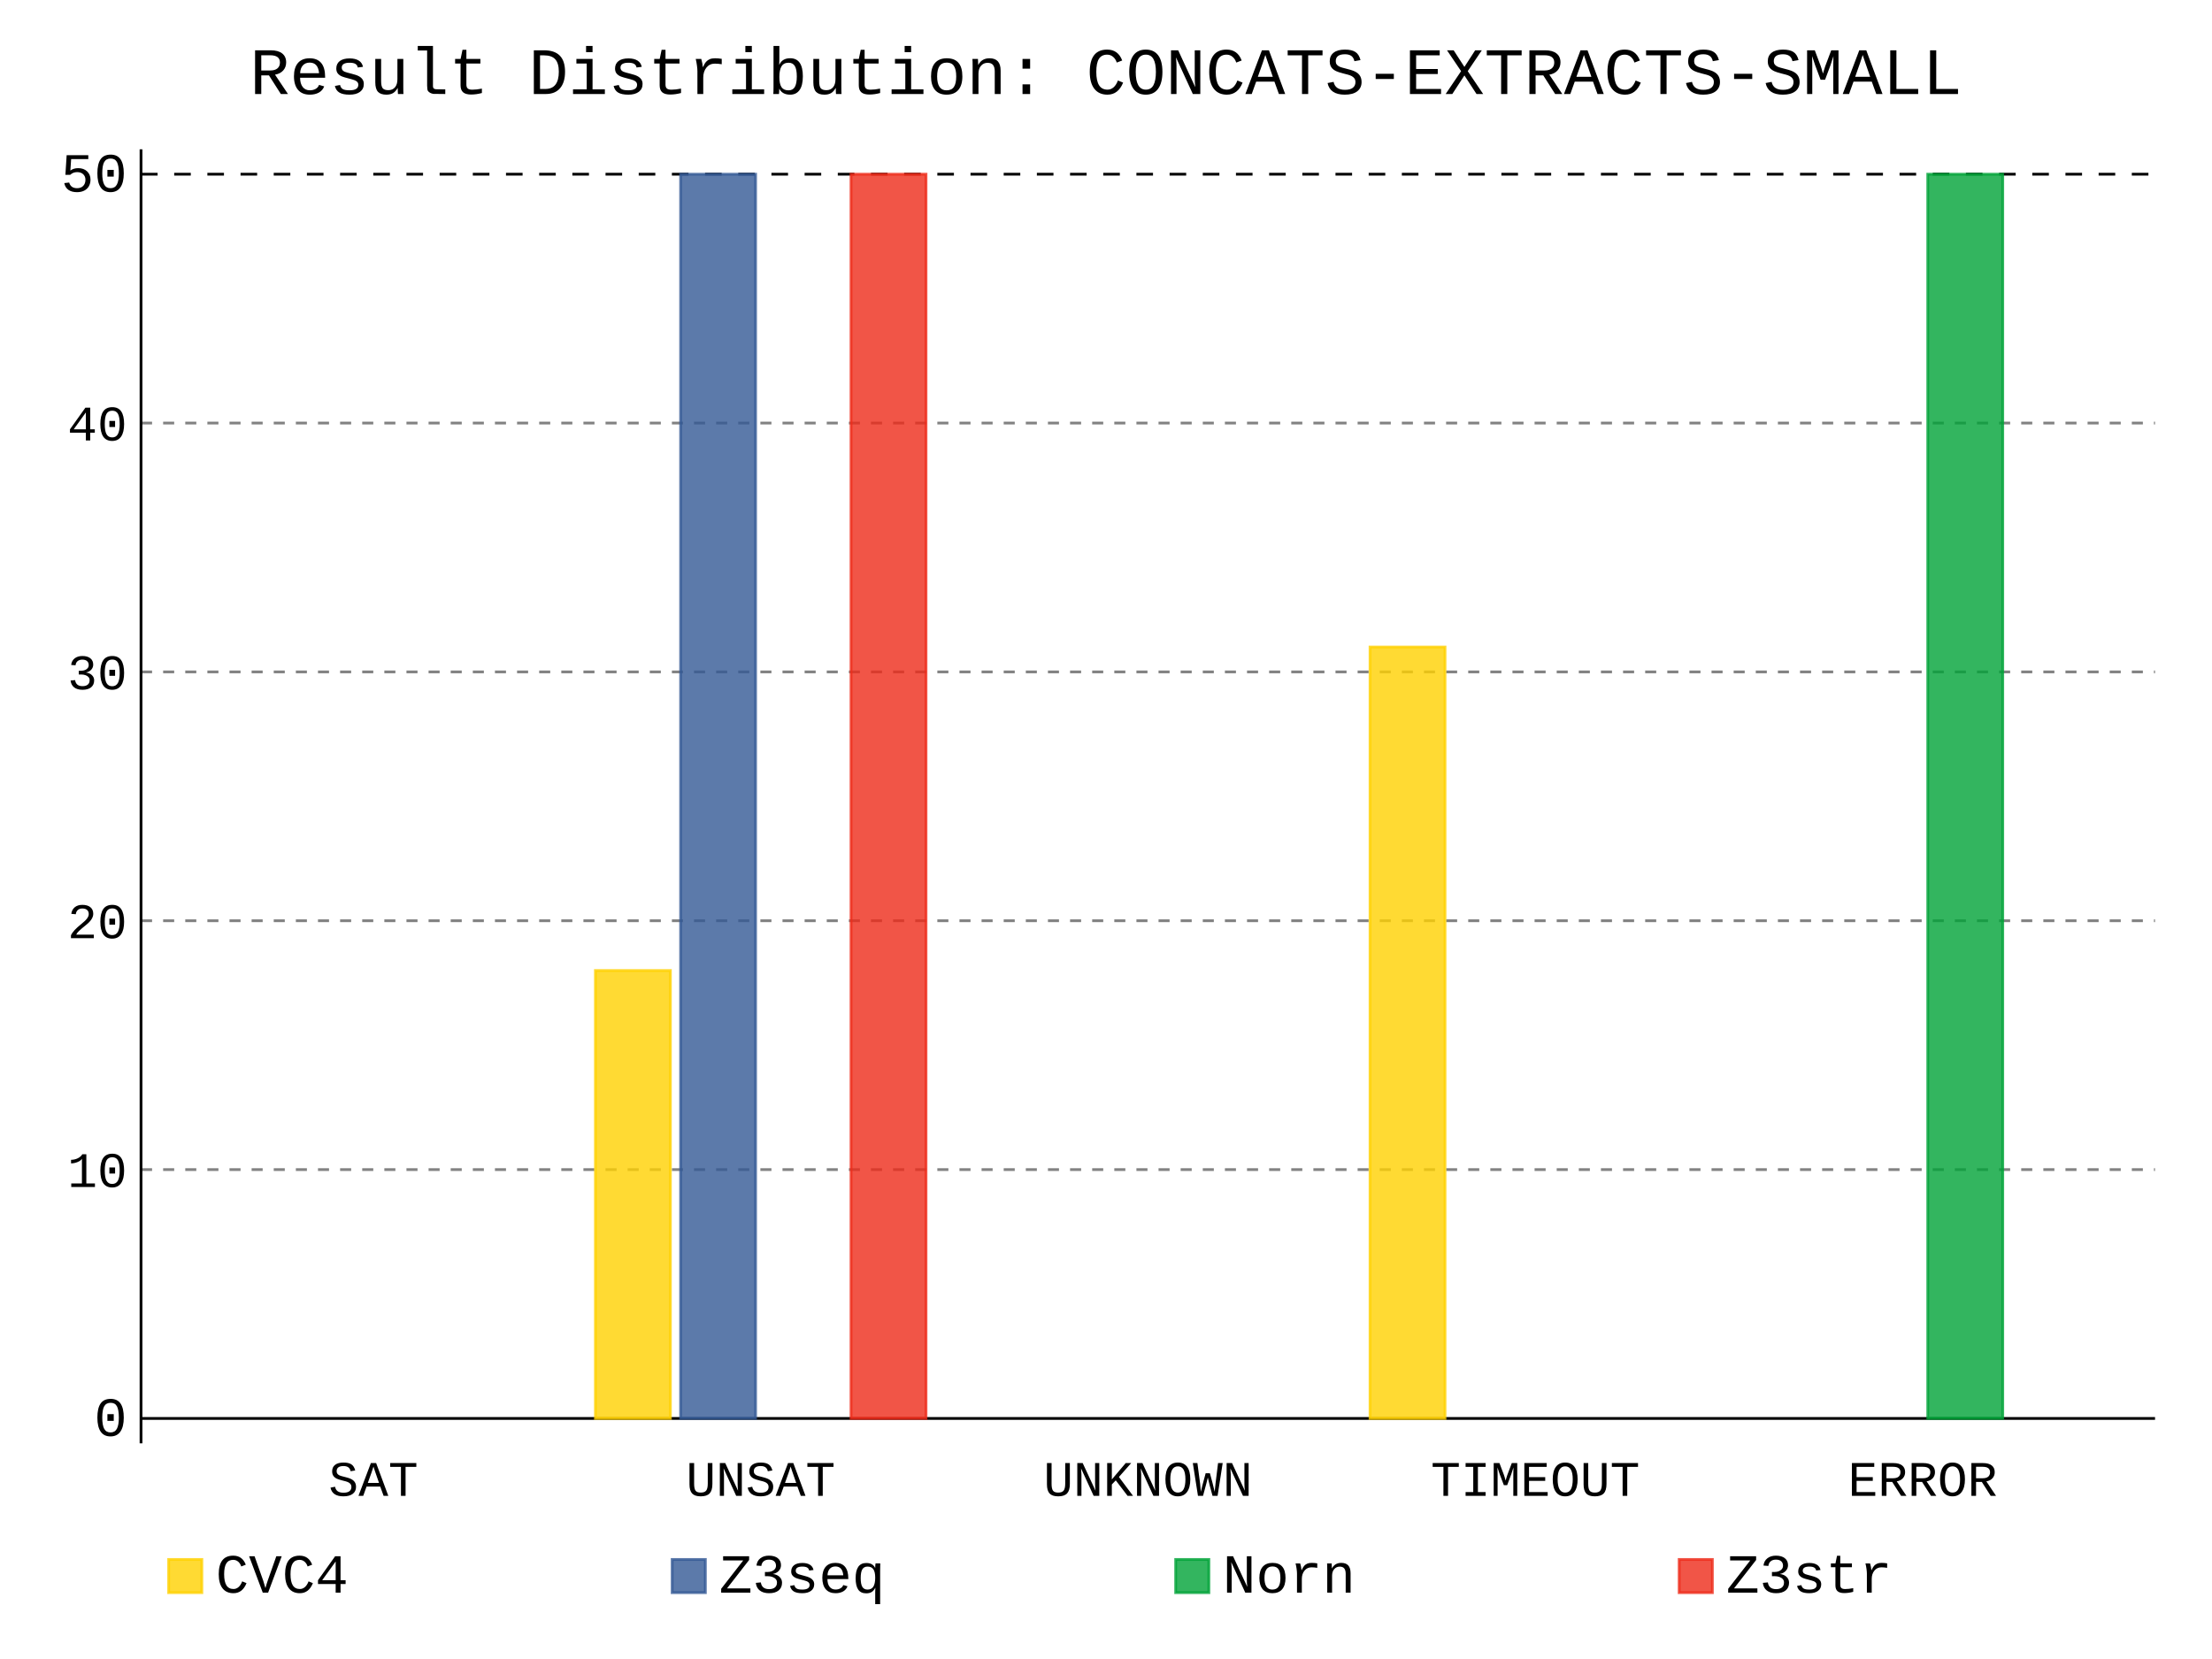
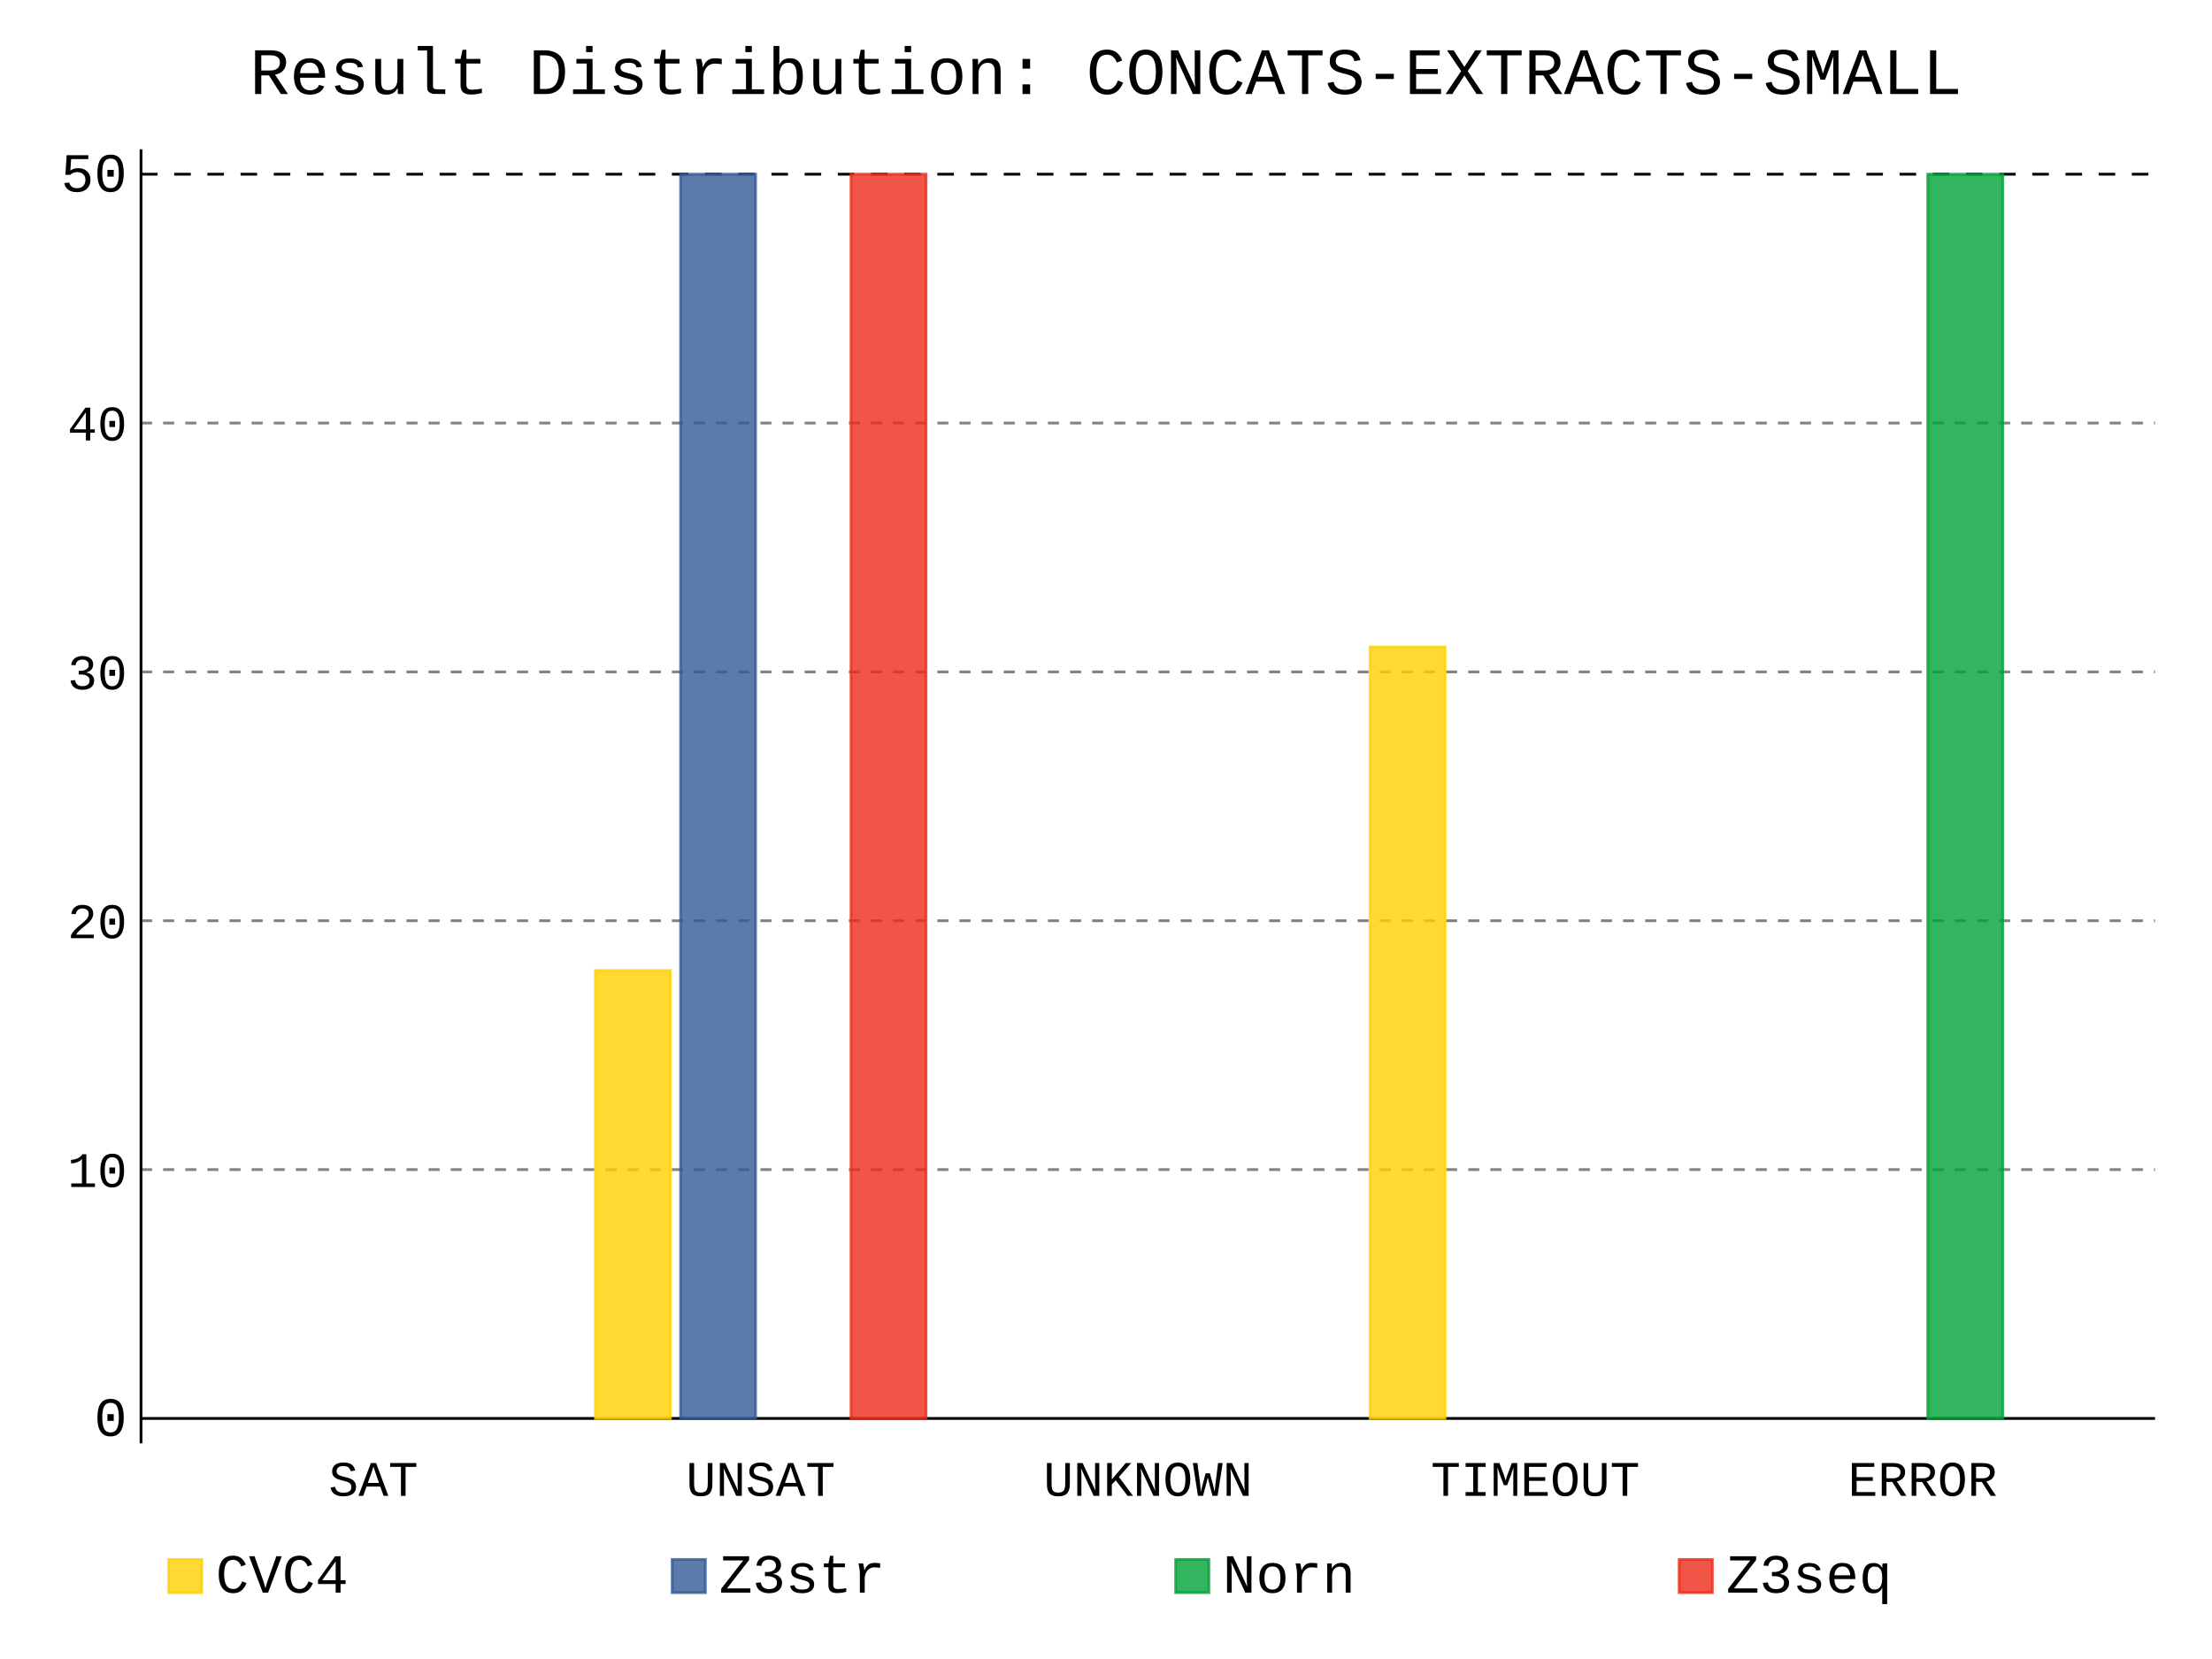
- <svg xmlns="http://www.w3.org/2000/svg" id="chart-bd6221f0-975c-41f7-a95b-dbdc4dbaa309" class="pygal-chart" viewBox="0 0 800 600">
+ <svg xmlns="http://www.w3.org/2000/svg" id="chart-014e5eca-3b05-4c67-900b-a116a63d347a" class="pygal-chart" viewBox="0 0 800 600">
  <defs>
-     <style type="text/css">#chart-bd6221f0-975c-41f7-a95b-dbdc4dbaa309{-webkit-user-select:none;-webkit-font-smoothing:antialiased;font-family:Consolas,"Liberation Mono",Menlo,Courier,monospace}#chart-bd6221f0-975c-41f7-a95b-dbdc4dbaa309 .title{font-family:Consolas,"Liberation Mono",Menlo,Courier,monospace;font-size:24px}#chart-bd6221f0-975c-41f7-a95b-dbdc4dbaa309 .legends .legend text{font-family:Consolas,"Liberation Mono",Menlo,Courier,monospace;font-size:20px}#chart-bd6221f0-975c-41f7-a95b-dbdc4dbaa309 .axis text{font-family:Consolas,"Liberation Mono",Menlo,Courier,monospace;font-size:18px}#chart-bd6221f0-975c-41f7-a95b-dbdc4dbaa309 .axis text.major{font-family:Consolas,"Liberation Mono",Menlo,Courier,monospace;font-size:20px}#chart-bd6221f0-975c-41f7-a95b-dbdc4dbaa309 .text-overlay text.value{font-family:Consolas,"Liberation Mono",Menlo,Courier,monospace;font-size:22px}#chart-bd6221f0-975c-41f7-a95b-dbdc4dbaa309 .text-overlay text.label{font-family:Consolas,"Liberation Mono",Menlo,Courier,monospace;font-size:20px}#chart-bd6221f0-975c-41f7-a95b-dbdc4dbaa309 .tooltip{font-family:Consolas,"Liberation Mono",Menlo,Courier,monospace;font-size:20px}#chart-bd6221f0-975c-41f7-a95b-dbdc4dbaa309 text.no_data{font-family:Consolas,"Liberation Mono",Menlo,Courier,monospace;font-size:64px}
- #chart-bd6221f0-975c-41f7-a95b-dbdc4dbaa309{background-color:#FFFFFF}#chart-bd6221f0-975c-41f7-a95b-dbdc4dbaa309 path,#chart-bd6221f0-975c-41f7-a95b-dbdc4dbaa309 line,#chart-bd6221f0-975c-41f7-a95b-dbdc4dbaa309 rect,#chart-bd6221f0-975c-41f7-a95b-dbdc4dbaa309 circle{-webkit-transition:100ms;-moz-transition:100ms;transition:100ms}#chart-bd6221f0-975c-41f7-a95b-dbdc4dbaa309 .graph &gt; .background{fill:#FFFFFF}#chart-bd6221f0-975c-41f7-a95b-dbdc4dbaa309 .plot &gt; .background{fill:#FFFFFF}#chart-bd6221f0-975c-41f7-a95b-dbdc4dbaa309 .graph{fill:#000000}#chart-bd6221f0-975c-41f7-a95b-dbdc4dbaa309 text.no_data{fill:#000000}#chart-bd6221f0-975c-41f7-a95b-dbdc4dbaa309 .title{fill:#000000}#chart-bd6221f0-975c-41f7-a95b-dbdc4dbaa309 .legends .legend text{fill:#000000}#chart-bd6221f0-975c-41f7-a95b-dbdc4dbaa309 .legends .legend:hover text{fill:#000000}#chart-bd6221f0-975c-41f7-a95b-dbdc4dbaa309 .axis .line{stroke:#000000}#chart-bd6221f0-975c-41f7-a95b-dbdc4dbaa309 .axis .guide.line{stroke:#828282}#chart-bd6221f0-975c-41f7-a95b-dbdc4dbaa309 .axis .major.line{stroke:#000000}#chart-bd6221f0-975c-41f7-a95b-dbdc4dbaa309 .axis text.major{fill:#000000}#chart-bd6221f0-975c-41f7-a95b-dbdc4dbaa309 .axis.y .guides:hover .guide.line,#chart-bd6221f0-975c-41f7-a95b-dbdc4dbaa309 .line-graph .axis.x .guides:hover .guide.line,#chart-bd6221f0-975c-41f7-a95b-dbdc4dbaa309 .stackedline-graph .axis.x .guides:hover .guide.line,#chart-bd6221f0-975c-41f7-a95b-dbdc4dbaa309 .xy-graph .axis.x .guides:hover .guide.line{stroke:#000000}#chart-bd6221f0-975c-41f7-a95b-dbdc4dbaa309 .axis .guides:hover text{fill:#000000}#chart-bd6221f0-975c-41f7-a95b-dbdc4dbaa309 .reactive{fill-opacity:.8;stroke-opacity:.8}#chart-bd6221f0-975c-41f7-a95b-dbdc4dbaa309 .ci{stroke:#000000}#chart-bd6221f0-975c-41f7-a95b-dbdc4dbaa309 .reactive.active,#chart-bd6221f0-975c-41f7-a95b-dbdc4dbaa309 .active .reactive{fill-opacity:.9;stroke-opacity:.9;stroke-width:4}#chart-bd6221f0-975c-41f7-a95b-dbdc4dbaa309 .ci .reactive.active{stroke-width:1.5}#chart-bd6221f0-975c-41f7-a95b-dbdc4dbaa309 .series text{fill:#000000}#chart-bd6221f0-975c-41f7-a95b-dbdc4dbaa309 .tooltip rect{fill:#FFFFFF;stroke:#000000;-webkit-transition:opacity 100ms;-moz-transition:opacity 100ms;transition:opacity 100ms}#chart-bd6221f0-975c-41f7-a95b-dbdc4dbaa309 .tooltip .label{fill:#000000}#chart-bd6221f0-975c-41f7-a95b-dbdc4dbaa309 .tooltip .label{fill:#000000}#chart-bd6221f0-975c-41f7-a95b-dbdc4dbaa309 .tooltip .legend{font-size:.8em;fill:#828282}#chart-bd6221f0-975c-41f7-a95b-dbdc4dbaa309 .tooltip .x_label{font-size:.6em;fill:#000000}#chart-bd6221f0-975c-41f7-a95b-dbdc4dbaa309 .tooltip .xlink{font-size:.5em;text-decoration:underline}#chart-bd6221f0-975c-41f7-a95b-dbdc4dbaa309 .tooltip .value{font-size:1.5em}#chart-bd6221f0-975c-41f7-a95b-dbdc4dbaa309 .bound{font-size:.5em}#chart-bd6221f0-975c-41f7-a95b-dbdc4dbaa309 .max-value{font-size:.75em;fill:#828282}#chart-bd6221f0-975c-41f7-a95b-dbdc4dbaa309 .map-element{fill:#FFFFFF;stroke:#828282 !important}#chart-bd6221f0-975c-41f7-a95b-dbdc4dbaa309 .map-element .reactive{fill-opacity:inherit;stroke-opacity:inherit}#chart-bd6221f0-975c-41f7-a95b-dbdc4dbaa309 .color-0,#chart-bd6221f0-975c-41f7-a95b-dbdc4dbaa309 .color-0 a:visited{stroke:#FFD000;fill:#FFD000}#chart-bd6221f0-975c-41f7-a95b-dbdc4dbaa309 .color-1,#chart-bd6221f0-975c-41f7-a95b-dbdc4dbaa309 .color-1 a:visited{stroke:#345995;fill:#345995}#chart-bd6221f0-975c-41f7-a95b-dbdc4dbaa309 .color-2,#chart-bd6221f0-975c-41f7-a95b-dbdc4dbaa309 .color-2 a:visited{stroke:#01A337;fill:#01A337}#chart-bd6221f0-975c-41f7-a95b-dbdc4dbaa309 .color-3,#chart-bd6221f0-975c-41f7-a95b-dbdc4dbaa309 .color-3 a:visited{stroke:#ED2B1A;fill:#ED2B1A}#chart-bd6221f0-975c-41f7-a95b-dbdc4dbaa309 .text-overlay .color-0 text{fill:black}#chart-bd6221f0-975c-41f7-a95b-dbdc4dbaa309 .text-overlay .color-1 text{fill:black}#chart-bd6221f0-975c-41f7-a95b-dbdc4dbaa309 .text-overlay .color-2 text{fill:black}#chart-bd6221f0-975c-41f7-a95b-dbdc4dbaa309 .text-overlay .color-3 text{fill:black}
- #chart-bd6221f0-975c-41f7-a95b-dbdc4dbaa309 text.no_data{text-anchor:middle}#chart-bd6221f0-975c-41f7-a95b-dbdc4dbaa309 .guide.line{fill:none}#chart-bd6221f0-975c-41f7-a95b-dbdc4dbaa309 .centered{text-anchor:middle}#chart-bd6221f0-975c-41f7-a95b-dbdc4dbaa309 .title{text-anchor:middle}#chart-bd6221f0-975c-41f7-a95b-dbdc4dbaa309 .legends .legend text{fill-opacity:1}#chart-bd6221f0-975c-41f7-a95b-dbdc4dbaa309 .axis.x text{text-anchor:middle}#chart-bd6221f0-975c-41f7-a95b-dbdc4dbaa309 .axis.x:not(.web) text[transform]{text-anchor:start}#chart-bd6221f0-975c-41f7-a95b-dbdc4dbaa309 .axis.x:not(.web) text[transform].backwards{text-anchor:end}#chart-bd6221f0-975c-41f7-a95b-dbdc4dbaa309 .axis.y text{text-anchor:end}#chart-bd6221f0-975c-41f7-a95b-dbdc4dbaa309 .axis.y text[transform].backwards{text-anchor:start}#chart-bd6221f0-975c-41f7-a95b-dbdc4dbaa309 .axis.y2 text{text-anchor:start}#chart-bd6221f0-975c-41f7-a95b-dbdc4dbaa309 .axis.y2 text[transform].backwards{text-anchor:end}#chart-bd6221f0-975c-41f7-a95b-dbdc4dbaa309 .axis .guide.line{stroke-dasharray:4,4}#chart-bd6221f0-975c-41f7-a95b-dbdc4dbaa309 .axis .major.guide.line{stroke-dasharray:6,6}#chart-bd6221f0-975c-41f7-a95b-dbdc4dbaa309 .horizontal .axis.y .guide.line,#chart-bd6221f0-975c-41f7-a95b-dbdc4dbaa309 .horizontal .axis.y2 .guide.line,#chart-bd6221f0-975c-41f7-a95b-dbdc4dbaa309 .vertical .axis.x .guide.line{opacity:0}#chart-bd6221f0-975c-41f7-a95b-dbdc4dbaa309 .horizontal .axis.always_show .guide.line,#chart-bd6221f0-975c-41f7-a95b-dbdc4dbaa309 .vertical .axis.always_show .guide.line{opacity:1 !important}#chart-bd6221f0-975c-41f7-a95b-dbdc4dbaa309 .axis.y .guides:hover .guide.line,#chart-bd6221f0-975c-41f7-a95b-dbdc4dbaa309 .axis.y2 .guides:hover .guide.line,#chart-bd6221f0-975c-41f7-a95b-dbdc4dbaa309 .axis.x .guides:hover .guide.line{opacity:1}#chart-bd6221f0-975c-41f7-a95b-dbdc4dbaa309 .axis .guides:hover text{opacity:1}#chart-bd6221f0-975c-41f7-a95b-dbdc4dbaa309 .nofill{fill:none}#chart-bd6221f0-975c-41f7-a95b-dbdc4dbaa309 .subtle-fill{fill-opacity:.2}#chart-bd6221f0-975c-41f7-a95b-dbdc4dbaa309 .dot{stroke-width:1px;fill-opacity:1}#chart-bd6221f0-975c-41f7-a95b-dbdc4dbaa309 .dot.active{stroke-width:5px}#chart-bd6221f0-975c-41f7-a95b-dbdc4dbaa309 .dot.negative{fill:transparent}#chart-bd6221f0-975c-41f7-a95b-dbdc4dbaa309 text,#chart-bd6221f0-975c-41f7-a95b-dbdc4dbaa309 tspan{stroke:none !important}#chart-bd6221f0-975c-41f7-a95b-dbdc4dbaa309 .series text.active{opacity:1}#chart-bd6221f0-975c-41f7-a95b-dbdc4dbaa309 .tooltip rect{fill-opacity:.95;stroke-width:.5}#chart-bd6221f0-975c-41f7-a95b-dbdc4dbaa309 .tooltip text{fill-opacity:1}#chart-bd6221f0-975c-41f7-a95b-dbdc4dbaa309 .showable{visibility:hidden}#chart-bd6221f0-975c-41f7-a95b-dbdc4dbaa309 .showable.shown{visibility:visible}#chart-bd6221f0-975c-41f7-a95b-dbdc4dbaa309 .gauge-background{fill:rgba(229,229,229,1);stroke:none}#chart-bd6221f0-975c-41f7-a95b-dbdc4dbaa309 .bg-lines{stroke:#FFFFFF;stroke-width:2px}</style>
+     <style type="text/css">#chart-014e5eca-3b05-4c67-900b-a116a63d347a{-webkit-user-select:none;-webkit-font-smoothing:antialiased;font-family:Consolas,"Liberation Mono",Menlo,Courier,monospace}#chart-014e5eca-3b05-4c67-900b-a116a63d347a .title{font-family:Consolas,"Liberation Mono",Menlo,Courier,monospace;font-size:24px}#chart-014e5eca-3b05-4c67-900b-a116a63d347a .legends .legend text{font-family:Consolas,"Liberation Mono",Menlo,Courier,monospace;font-size:20px}#chart-014e5eca-3b05-4c67-900b-a116a63d347a .axis text{font-family:Consolas,"Liberation Mono",Menlo,Courier,monospace;font-size:18px}#chart-014e5eca-3b05-4c67-900b-a116a63d347a .axis text.major{font-family:Consolas,"Liberation Mono",Menlo,Courier,monospace;font-size:20px}#chart-014e5eca-3b05-4c67-900b-a116a63d347a .text-overlay text.value{font-family:Consolas,"Liberation Mono",Menlo,Courier,monospace;font-size:22px}#chart-014e5eca-3b05-4c67-900b-a116a63d347a .text-overlay text.label{font-family:Consolas,"Liberation Mono",Menlo,Courier,monospace;font-size:20px}#chart-014e5eca-3b05-4c67-900b-a116a63d347a .tooltip{font-family:Consolas,"Liberation Mono",Menlo,Courier,monospace;font-size:20px}#chart-014e5eca-3b05-4c67-900b-a116a63d347a text.no_data{font-family:Consolas,"Liberation Mono",Menlo,Courier,monospace;font-size:64px}
+ #chart-014e5eca-3b05-4c67-900b-a116a63d347a{background-color:#FFFFFF}#chart-014e5eca-3b05-4c67-900b-a116a63d347a path,#chart-014e5eca-3b05-4c67-900b-a116a63d347a line,#chart-014e5eca-3b05-4c67-900b-a116a63d347a rect,#chart-014e5eca-3b05-4c67-900b-a116a63d347a circle{-webkit-transition:100ms;-moz-transition:100ms;transition:100ms}#chart-014e5eca-3b05-4c67-900b-a116a63d347a .graph &gt; .background{fill:#FFFFFF}#chart-014e5eca-3b05-4c67-900b-a116a63d347a .plot &gt; .background{fill:#FFFFFF}#chart-014e5eca-3b05-4c67-900b-a116a63d347a .graph{fill:#000000}#chart-014e5eca-3b05-4c67-900b-a116a63d347a text.no_data{fill:#000000}#chart-014e5eca-3b05-4c67-900b-a116a63d347a .title{fill:#000000}#chart-014e5eca-3b05-4c67-900b-a116a63d347a .legends .legend text{fill:#000000}#chart-014e5eca-3b05-4c67-900b-a116a63d347a .legends .legend:hover text{fill:#000000}#chart-014e5eca-3b05-4c67-900b-a116a63d347a .axis .line{stroke:#000000}#chart-014e5eca-3b05-4c67-900b-a116a63d347a .axis .guide.line{stroke:#828282}#chart-014e5eca-3b05-4c67-900b-a116a63d347a .axis .major.line{stroke:#000000}#chart-014e5eca-3b05-4c67-900b-a116a63d347a .axis text.major{fill:#000000}#chart-014e5eca-3b05-4c67-900b-a116a63d347a .axis.y .guides:hover .guide.line,#chart-014e5eca-3b05-4c67-900b-a116a63d347a .line-graph .axis.x .guides:hover .guide.line,#chart-014e5eca-3b05-4c67-900b-a116a63d347a .stackedline-graph .axis.x .guides:hover .guide.line,#chart-014e5eca-3b05-4c67-900b-a116a63d347a .xy-graph .axis.x .guides:hover .guide.line{stroke:#000000}#chart-014e5eca-3b05-4c67-900b-a116a63d347a .axis .guides:hover text{fill:#000000}#chart-014e5eca-3b05-4c67-900b-a116a63d347a .reactive{fill-opacity:.8;stroke-opacity:.8}#chart-014e5eca-3b05-4c67-900b-a116a63d347a .ci{stroke:#000000}#chart-014e5eca-3b05-4c67-900b-a116a63d347a .reactive.active,#chart-014e5eca-3b05-4c67-900b-a116a63d347a .active .reactive{fill-opacity:.9;stroke-opacity:.9;stroke-width:4}#chart-014e5eca-3b05-4c67-900b-a116a63d347a .ci .reactive.active{stroke-width:1.5}#chart-014e5eca-3b05-4c67-900b-a116a63d347a .series text{fill:#000000}#chart-014e5eca-3b05-4c67-900b-a116a63d347a .tooltip rect{fill:#FFFFFF;stroke:#000000;-webkit-transition:opacity 100ms;-moz-transition:opacity 100ms;transition:opacity 100ms}#chart-014e5eca-3b05-4c67-900b-a116a63d347a .tooltip .label{fill:#000000}#chart-014e5eca-3b05-4c67-900b-a116a63d347a .tooltip .label{fill:#000000}#chart-014e5eca-3b05-4c67-900b-a116a63d347a .tooltip .legend{font-size:.8em;fill:#828282}#chart-014e5eca-3b05-4c67-900b-a116a63d347a .tooltip .x_label{font-size:.6em;fill:#000000}#chart-014e5eca-3b05-4c67-900b-a116a63d347a .tooltip .xlink{font-size:.5em;text-decoration:underline}#chart-014e5eca-3b05-4c67-900b-a116a63d347a .tooltip .value{font-size:1.5em}#chart-014e5eca-3b05-4c67-900b-a116a63d347a .bound{font-size:.5em}#chart-014e5eca-3b05-4c67-900b-a116a63d347a .max-value{font-size:.75em;fill:#828282}#chart-014e5eca-3b05-4c67-900b-a116a63d347a .map-element{fill:#FFFFFF;stroke:#828282 !important}#chart-014e5eca-3b05-4c67-900b-a116a63d347a .map-element .reactive{fill-opacity:inherit;stroke-opacity:inherit}#chart-014e5eca-3b05-4c67-900b-a116a63d347a .color-0,#chart-014e5eca-3b05-4c67-900b-a116a63d347a .color-0 a:visited{stroke:#FFD000;fill:#FFD000}#chart-014e5eca-3b05-4c67-900b-a116a63d347a .color-1,#chart-014e5eca-3b05-4c67-900b-a116a63d347a .color-1 a:visited{stroke:#345995;fill:#345995}#chart-014e5eca-3b05-4c67-900b-a116a63d347a .color-2,#chart-014e5eca-3b05-4c67-900b-a116a63d347a .color-2 a:visited{stroke:#01A337;fill:#01A337}#chart-014e5eca-3b05-4c67-900b-a116a63d347a .color-3,#chart-014e5eca-3b05-4c67-900b-a116a63d347a .color-3 a:visited{stroke:#ED2B1A;fill:#ED2B1A}#chart-014e5eca-3b05-4c67-900b-a116a63d347a .text-overlay .color-0 text{fill:black}#chart-014e5eca-3b05-4c67-900b-a116a63d347a .text-overlay .color-1 text{fill:black}#chart-014e5eca-3b05-4c67-900b-a116a63d347a .text-overlay .color-2 text{fill:black}#chart-014e5eca-3b05-4c67-900b-a116a63d347a .text-overlay .color-3 text{fill:black}
+ #chart-014e5eca-3b05-4c67-900b-a116a63d347a text.no_data{text-anchor:middle}#chart-014e5eca-3b05-4c67-900b-a116a63d347a .guide.line{fill:none}#chart-014e5eca-3b05-4c67-900b-a116a63d347a .centered{text-anchor:middle}#chart-014e5eca-3b05-4c67-900b-a116a63d347a .title{text-anchor:middle}#chart-014e5eca-3b05-4c67-900b-a116a63d347a .legends .legend text{fill-opacity:1}#chart-014e5eca-3b05-4c67-900b-a116a63d347a .axis.x text{text-anchor:middle}#chart-014e5eca-3b05-4c67-900b-a116a63d347a .axis.x:not(.web) text[transform]{text-anchor:start}#chart-014e5eca-3b05-4c67-900b-a116a63d347a .axis.x:not(.web) text[transform].backwards{text-anchor:end}#chart-014e5eca-3b05-4c67-900b-a116a63d347a .axis.y text{text-anchor:end}#chart-014e5eca-3b05-4c67-900b-a116a63d347a .axis.y text[transform].backwards{text-anchor:start}#chart-014e5eca-3b05-4c67-900b-a116a63d347a .axis.y2 text{text-anchor:start}#chart-014e5eca-3b05-4c67-900b-a116a63d347a .axis.y2 text[transform].backwards{text-anchor:end}#chart-014e5eca-3b05-4c67-900b-a116a63d347a .axis .guide.line{stroke-dasharray:4,4}#chart-014e5eca-3b05-4c67-900b-a116a63d347a .axis .major.guide.line{stroke-dasharray:6,6}#chart-014e5eca-3b05-4c67-900b-a116a63d347a .horizontal .axis.y .guide.line,#chart-014e5eca-3b05-4c67-900b-a116a63d347a .horizontal .axis.y2 .guide.line,#chart-014e5eca-3b05-4c67-900b-a116a63d347a .vertical .axis.x .guide.line{opacity:0}#chart-014e5eca-3b05-4c67-900b-a116a63d347a .horizontal .axis.always_show .guide.line,#chart-014e5eca-3b05-4c67-900b-a116a63d347a .vertical .axis.always_show .guide.line{opacity:1 !important}#chart-014e5eca-3b05-4c67-900b-a116a63d347a .axis.y .guides:hover .guide.line,#chart-014e5eca-3b05-4c67-900b-a116a63d347a .axis.y2 .guides:hover .guide.line,#chart-014e5eca-3b05-4c67-900b-a116a63d347a .axis.x .guides:hover .guide.line{opacity:1}#chart-014e5eca-3b05-4c67-900b-a116a63d347a .axis .guides:hover text{opacity:1}#chart-014e5eca-3b05-4c67-900b-a116a63d347a .nofill{fill:none}#chart-014e5eca-3b05-4c67-900b-a116a63d347a .subtle-fill{fill-opacity:.2}#chart-014e5eca-3b05-4c67-900b-a116a63d347a .dot{stroke-width:1px;fill-opacity:1}#chart-014e5eca-3b05-4c67-900b-a116a63d347a .dot.active{stroke-width:5px}#chart-014e5eca-3b05-4c67-900b-a116a63d347a .dot.negative{fill:transparent}#chart-014e5eca-3b05-4c67-900b-a116a63d347a text,#chart-014e5eca-3b05-4c67-900b-a116a63d347a tspan{stroke:none !important}#chart-014e5eca-3b05-4c67-900b-a116a63d347a .series text.active{opacity:1}#chart-014e5eca-3b05-4c67-900b-a116a63d347a .tooltip rect{fill-opacity:.95;stroke-width:.5}#chart-014e5eca-3b05-4c67-900b-a116a63d347a .tooltip text{fill-opacity:1}#chart-014e5eca-3b05-4c67-900b-a116a63d347a .showable{visibility:hidden}#chart-014e5eca-3b05-4c67-900b-a116a63d347a .showable.shown{visibility:visible}#chart-014e5eca-3b05-4c67-900b-a116a63d347a .gauge-background{fill:rgba(229,229,229,1);stroke:none}#chart-014e5eca-3b05-4c67-900b-a116a63d347a .bg-lines{stroke:#FFFFFF;stroke-width:2px}</style>
  </defs>
  <g class="graph bar-graph vertical">
    <rect class="background" height="600" width="800" x="0" y="0" />
    <g class="plot" transform="translate(51, 54)">
      <rect class="background" height="468.0" width="728.4" x="0" y="0" />
      <g class="axis y always_show">
        <g class="guides">
          <path class="axis major line" d="M0 459 h728.4" />
          <text class="major" x="-5" y="465.3">0</text>
        </g>
        <g class="guides">
          <path class="guide line" d="M0 369 h728.4" />
          <text class="" x="-5" y="375.3">10</text>
        </g>
        <g class="guides">
          <path class="guide line" d="M0 279 h728.4" />
          <text class="" x="-5" y="285.3">20</text>
        </g>
        <g class="guides">
          <path class="guide line" d="M0 189 h728.4" />
          <text class="" x="-5" y="195.3">30</text>
        </g>
        <g class="guides">
          <path class="guide line" d="M0 99 h728.4" />
          <text class="" x="-5" y="105.3">40</text>
        </g>
        <g class="guides">
          <path class="major guide line" d="M0 9 h728.4" />
          <text class="major" x="-5" y="15.3">50</text>
        </g>
      </g>
      <g class="axis x">
        <path class="line" d="M0 0 v468" />
        <g class="guides">
          <path class="guide line" d="M84.046 0 v468" />
          <text class="" x="84.046" y="487.0">SAT</text>
        </g>
        <g class="guides">
          <path class="guide line" d="M224.123 0 v468" />
          <text class="" x="224.123" y="487.0">UNSAT</text>
        </g>
        <g class="guides">
          <path class="guide line" d="M364.2 0 v468" />
          <text class="" x="364.2" y="487.0">UNKNOWN</text>
        </g>
        <g class="guides">
          <path class="guide line" d="M504.277 0 v468" />
          <text class="" x="504.277" y="487.0">TIMEOUT</text>
        </g>
        <g class="guides">
          <path class="guide line" d="M644.354 0 v468" />
          <text class="" x="644.354" y="487.0">ERROR</text>
        </g>
      </g>
      <g class="series serie-0 color-0">
        <g class="bars">
          <g class="bar">
            <rect class="rect reactive tooltip-trigger" height="0.0" rx="0" ry="0" width="27.119" x="24.261" y="459.0" />
          </g>
          <g class="bar">
            <rect class="rect reactive tooltip-trigger" height="162.0" rx="0" ry="0" width="27.119" x="164.338" y="297.0" />
          </g>
          <g class="bar">
            <rect class="rect reactive tooltip-trigger" height="0.0" rx="0" ry="0" width="27.119" x="304.415" y="459.0" />
          </g>
          <g class="bar">
            <rect class="rect reactive tooltip-trigger" height="279.0" rx="0" ry="0" width="27.119" x="444.492" y="180.0" />
          </g>
          <g class="bar">
            <rect class="rect reactive tooltip-trigger" height="0.0" rx="0" ry="0" width="27.119" x="584.569" y="459.0" />
          </g>
        </g>
      </g>
      <g class="series serie-1 color-1">
        <g class="bars">
          <g class="bar">
            <rect class="rect reactive tooltip-trigger" height="0.0" rx="0" ry="0" width="27.119" x="55.078" y="459.0" />
          </g>
          <g class="bar">
            <rect class="rect reactive tooltip-trigger" height="450.0" rx="0" ry="0" width="27.119" x="195.155" y="9.0" />
          </g>
          <g class="bar">
            <rect class="rect reactive tooltip-trigger" height="0.0" rx="0" ry="0" width="27.119" x="335.232" y="459.0" />
          </g>
          <g class="bar">
            <rect class="rect reactive tooltip-trigger" height="0.0" rx="0" ry="0" width="27.119" x="475.309" y="459.0" />
          </g>
          <g class="bar">
            <rect class="rect reactive tooltip-trigger" height="0.0" rx="0" ry="0" width="27.119" x="615.386" y="459.0" />
          </g>
        </g>
      </g>
      <g class="series serie-2 color-2">
        <g class="bars">
          <g class="bar">
            <rect class="rect reactive tooltip-trigger" height="0.0" rx="0" ry="0" width="27.119" x="85.895" y="459.0" />
          </g>
          <g class="bar">
            <rect class="rect reactive tooltip-trigger" height="0.0" rx="0" ry="0" width="27.119" x="225.972" y="459.0" />
          </g>
          <g class="bar">
            <rect class="rect reactive tooltip-trigger" height="0.0" rx="0" ry="0" width="27.119" x="366.049" y="459.0" />
          </g>
          <g class="bar">
            <rect class="rect reactive tooltip-trigger" height="0.0" rx="0" ry="0" width="27.119" x="506.126" y="459.0" />
          </g>
          <g class="bar">
            <rect class="rect reactive tooltip-trigger" height="450.0" rx="0" ry="0" width="27.119" x="646.203" y="9.0" />
          </g>
        </g>
      </g>
      <g class="series serie-3 color-3">
        <g class="bars">
          <g class="bar">
            <rect class="rect reactive tooltip-trigger" height="0.0" rx="0" ry="0" width="27.119" x="116.712" y="459.0" />
          </g>
          <g class="bar">
            <rect class="rect reactive tooltip-trigger" height="450.0" rx="0" ry="0" width="27.119" x="256.789" y="9.0" />
          </g>
          <g class="bar">
            <rect class="rect reactive tooltip-trigger" height="0.0" rx="0" ry="0" width="27.119" x="396.866" y="459.0" />
          </g>
          <g class="bar">
            <rect class="rect reactive tooltip-trigger" height="0.0" rx="0" ry="0" width="27.119" x="536.943" y="459.0" />
          </g>
          <g class="bar">
            <rect class="rect reactive tooltip-trigger" height="0.0" rx="0" ry="0" width="27.119" x="677.02" y="459.0" />
          </g>
        </g>
      </g>
    </g>
    <g class="titles">
      <text class="title plot_title" x="400.0" y="34">Result Distribution: CONCATS-EXTRACTS-SMALL</text>
    </g>
    <g class="plot overlay" transform="translate(51, 54)">
      <g class="series serie-0 color-0" />
      <g class="series serie-1 color-1" />
      <g class="series serie-2 color-2" />
      <g class="series serie-3 color-3" />
    </g>
    <g class="plot text-overlay" transform="translate(51, 54)">
      <g class="series serie-0 color-0" />
      <g class="series serie-1 color-1" />
      <g class="series serie-2 color-2" />
      <g class="series serie-3 color-3" />
    </g>
    <g class="plot tooltip-overlay" transform="translate(51, 54)">
      <g class="tooltip" style="opacity: 0" transform="translate(0 0)">
        <rect class="tooltip-box" height="0" rx="10" ry="10" width="0" />
        <g class="text" />
      </g>
    </g>
    <g class="legends" transform="translate(61, 560)">
      <g class="legend reactive activate-serie" id="activate-serie-0">
        <rect class="color-0 reactive" height="12" width="12" x="0.0" y="4.0" />
        <text x="17.0" y="16.0">CVC4</text>
      </g>
      <g class="legend reactive activate-serie" id="activate-serie-1">
        <rect class="color-1 reactive" height="12" width="12" x="182.1" y="4.0" />
-         <text x="199.1" y="16.0">Z3seq</text>
+         <text x="199.1" y="16.0">Z3str</text>
      </g>
      <g class="legend reactive activate-serie" id="activate-serie-2">
        <rect class="color-2 reactive" height="12" width="12" x="364.2" y="4.0" />
        <text x="381.2" y="16.0">Norn</text>
      </g>
      <g class="legend reactive activate-serie" id="activate-serie-3">
        <rect class="color-3 reactive" height="12" width="12" x="546.3" y="4.0" />
-         <text x="563.3" y="16.0">Z3str</text>
+         <text x="563.3" y="16.0">Z3seq</text>
      </g>
    </g>
  </g>
</svg>
